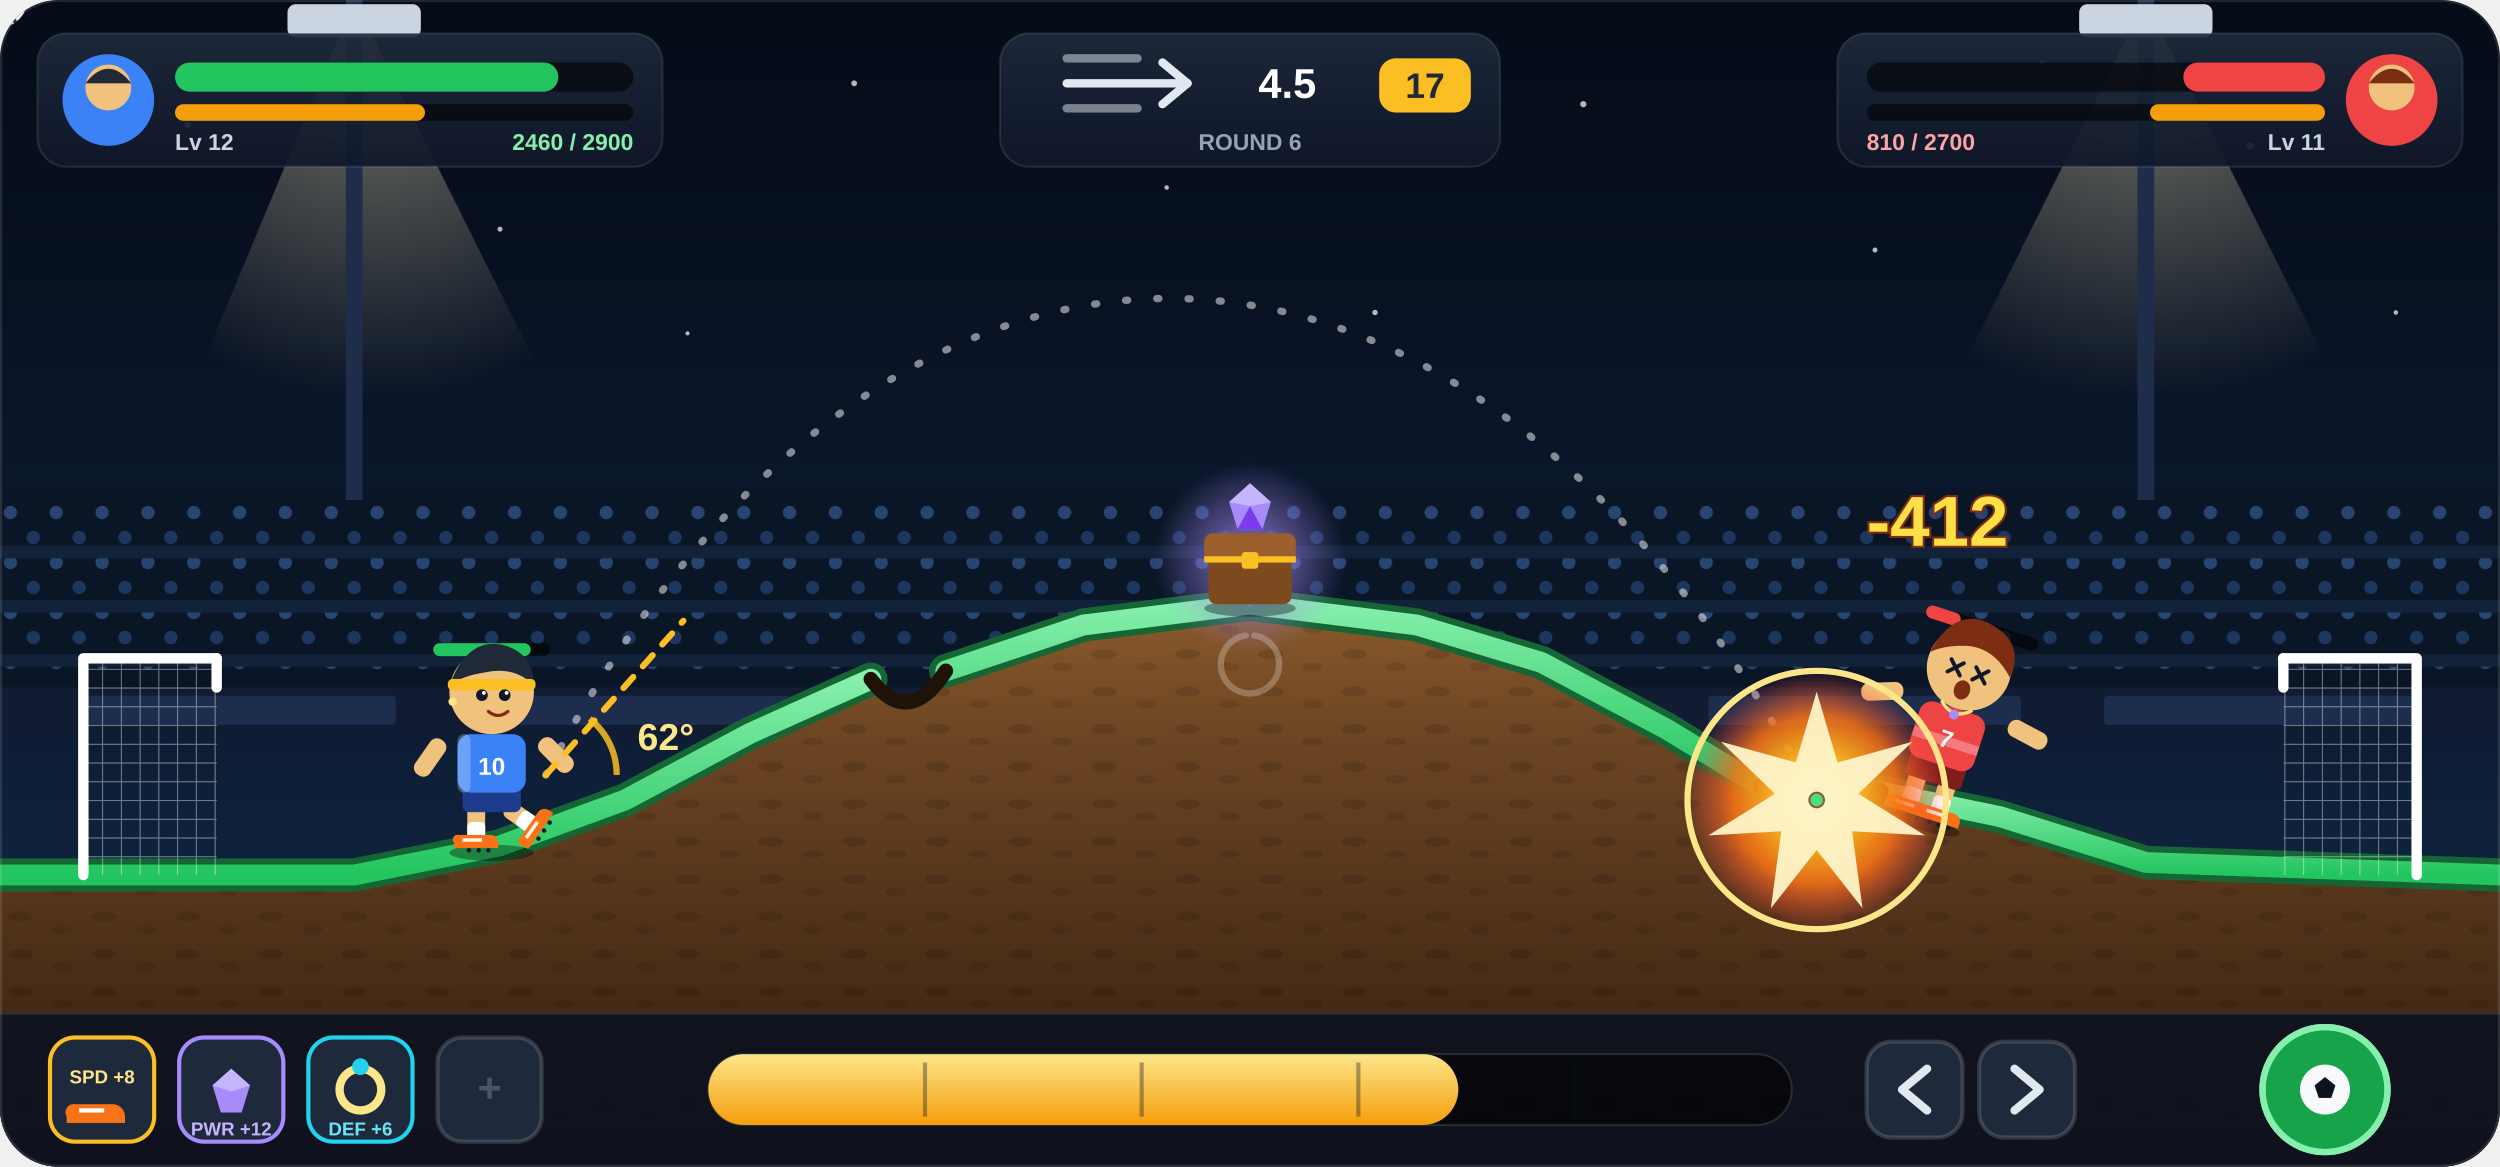
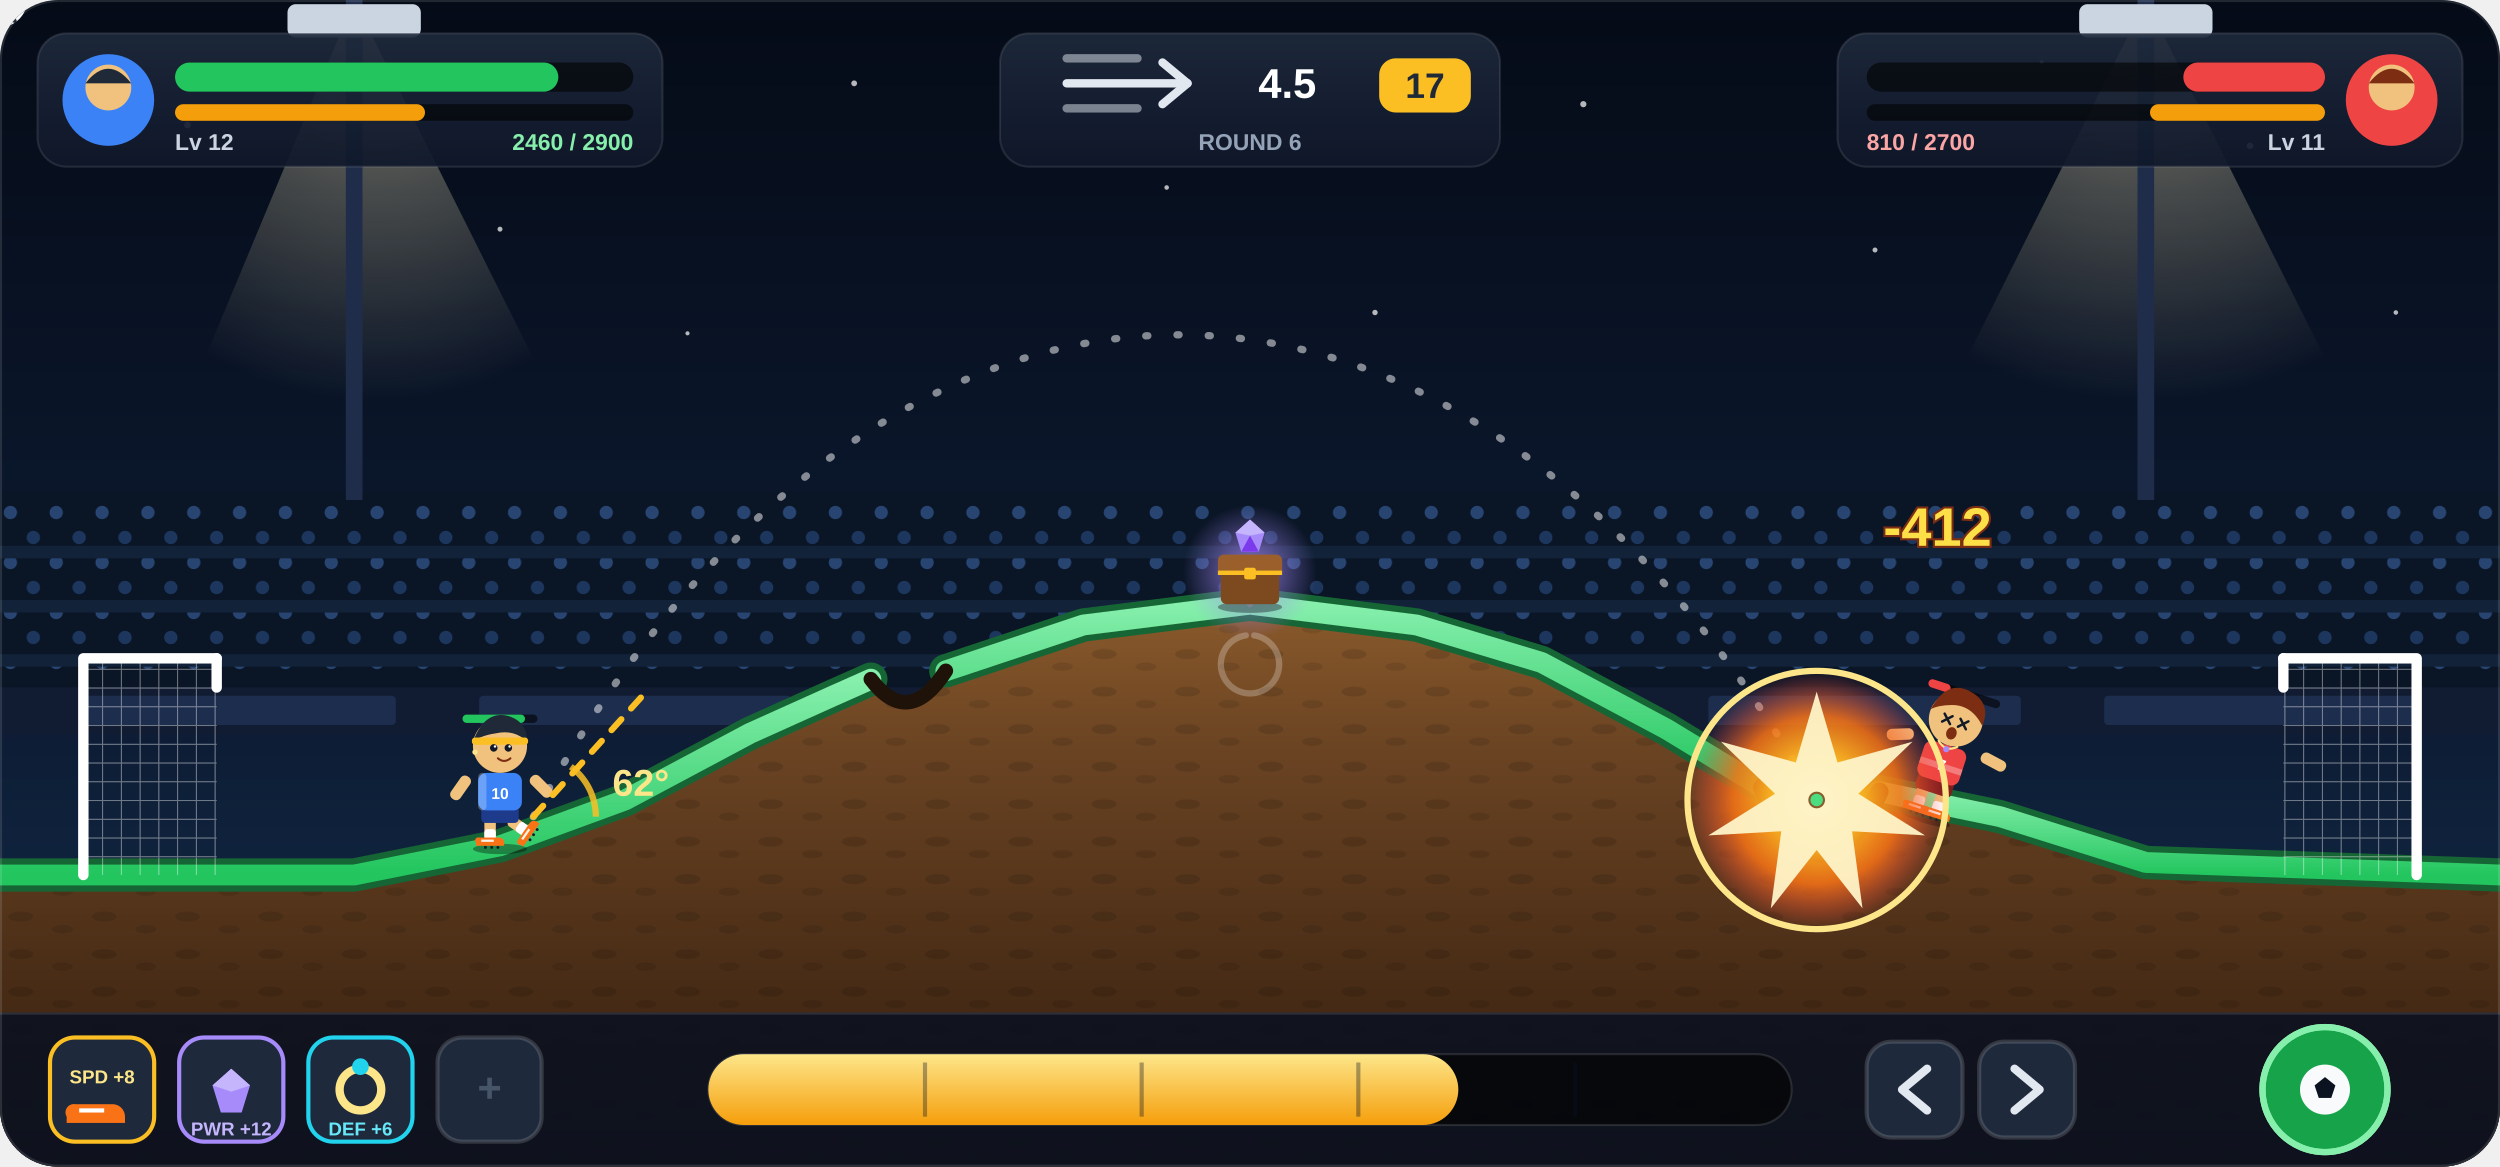
<svg xmlns="http://www.w3.org/2000/svg" xmlns:xlink="http://www.w3.org/1999/xlink" viewBox="0 0 1200 560" width="1200" height="560" role="img" aria-label="FootWars gameplay scene">
  <defs>
    <linearGradient id="sky" x1="0" y1="0" x2="0" y2="1">
      <stop offset="0" stop-color="#050b17" />
      <stop offset="0.6" stop-color="#0d1b33" />
      <stop offset="1" stop-color="#14304f" />
    </linearGradient>
    <linearGradient id="dirt" x1="0" y1="0" x2="0" y2="1">
      <stop offset="0" stop-color="#8a5a2b" />
      <stop offset="0.25" stop-color="#6b4423" />
      <stop offset="1" stop-color="#2e1a0c" />
    </linearGradient>
    <linearGradient id="grassG" x1="0" y1="0" x2="0" y2="1">
      <stop offset="0" stop-color="#86efac" />
      <stop offset="1" stop-color="#22c55e" />
    </linearGradient>
    <radialGradient id="glow" cx="0.5" cy="0" r="0.8">
      <stop offset="0" stop-color="#fef3c7" stop-opacity="0.5" />
      <stop offset="1" stop-color="#fef3c7" stop-opacity="0" />
    </radialGradient>
    <radialGradient id="boom" cx="0.5" cy="0.5" r="0.5">
      <stop offset="0" stop-color="#fffbeb" />
      <stop offset="0.3" stop-color="#fbbf24" />
      <stop offset="0.65" stop-color="#f97316" stop-opacity="0.85" />
      <stop offset="1" stop-color="#ef4444" stop-opacity="0" />
    </radialGradient>
    <radialGradient id="gemGlow" cx="0.5" cy="0.5" r="0.5">
      <stop offset="0" stop-color="#a78bfa" stop-opacity="0.8" />
      <stop offset="1" stop-color="#a78bfa" stop-opacity="0" />
    </radialGradient>
    <linearGradient id="panel" x1="0" y1="0" x2="0" y2="1">
      <stop offset="0" stop-color="#1e293b" stop-opacity="0.92" />
      <stop offset="1" stop-color="#0f172a" stop-opacity="0.92" />
    </linearGradient>
    <linearGradient id="gold" x1="0" y1="0" x2="0" y2="1">
      <stop offset="0" stop-color="#fde68a" />
      <stop offset="1" stop-color="#f59e0b" />
    </linearGradient>
    <pattern id="net" width="9" height="9" patternUnits="userSpaceOnUse">
      <path d="M0 0H9M0 0V9" stroke="#ffffff" stroke-opacity="0.4" stroke-width="1" />
    </pattern>
    <pattern id="crowd" width="22" height="24" patternUnits="userSpaceOnUse">
      <circle cx="5" cy="6" r="3.2" fill="#2b4a7a" />
      <circle cx="16" cy="18" r="3.2" fill="#1f3a63" />
    </pattern>
    <pattern id="dirtTex" width="40" height="18" patternUnits="userSpaceOnUse">
      <ellipse cx="10" cy="8" rx="6" ry="2.4" fill="#000" fill-opacity="0.12" />
      <ellipse cx="30" cy="14" rx="5" ry="2" fill="#000" fill-opacity="0.1" />
    </pattern>
    <clipPath id="frame">
      <rect width="1200" height="560" rx="28" />
    </clipPath>
-     <path id="arc" d="M262 372 C 420 70, 700 60, 872 384" fill="none" />
+     <path id="arc" d="M256 392 C 420 90, 700 80, 872 384" fill="none" />
    <g id="chibi-body">
      <ellipse cx="0" cy="3" rx="26" ry="5" fill="#000" fill-opacity="0.35" />
      <rect x="-15" y="-26" width="11" height="22" rx="4" fill="#f1c27d" />
      <rect x="4" y="-26" width="11" height="22" rx="4" fill="#f1c27d" />
      <rect x="-15" y="-16" width="11" height="10" rx="3" fill="#ffffff" />
      <rect x="4" y="-16" width="11" height="10" rx="3" fill="#ffffff" />
      <g>
        <path d="M-20 -8 h19 a5 5 0 0 1 5 5 v3 h-27 v-3 a3 3 0 0 1 3 -5z" fill="#f97316" />
        <rect x="-18" y="-6" width="12" height="2.2" fill="#ffffff" fill-opacity="0.9" />
        <circle cx="-14" cy="1.5" r="1.4" fill="#111827" />
        <circle cx="-8" cy="1.5" r="1.4" fill="#111827" />
        <circle cx="-2" cy="1.5" r="1.4" fill="#111827" />
      </g>
      <g>
        <path d="M0 -8 h19 a5 5 0 0 1 5 5 v3 h-27 v-3 a3 3 0 0 1 3 -5z" fill="#f97316" />
        <rect x="2" y="-6" width="12" height="2.2" fill="#ffffff" fill-opacity="0.9" />
        <circle cx="6" cy="1.5" r="1.4" fill="#111827" />
        <circle cx="12" cy="1.5" r="1.4" fill="#111827" />
        <circle cx="18" cy="1.5" r="1.4" fill="#111827" />
      </g>
    </g>
  </defs>
  <g clip-path="url(#frame)">
    <rect width="1200" height="560" fill="url(#sky)" />
    <g fill="#ffffff" opacity="0.7">
      <circle cx="90" cy="60" r="1.6" />
      <circle cx="240" cy="110" r="1.2" />
      <circle cx="410" cy="40" r="1.4" />
      <circle cx="560" cy="90" r="1.1" />
      <circle cx="760" cy="50" r="1.5" />
      <circle cx="900" cy="120" r="1.2" />
      <circle cx="1080" cy="70" r="1.6" />
      <circle cx="1150" cy="150" r="1.1" />
      <circle cx="330" cy="160" r="1" />
      <circle cx="660" cy="150" r="1.3" />
      <circle cx="980" cy="30" r="1" />
    </g>
    <path d="M0 236 L1200 236 L1200 330 L0 330 Z" fill="#0a1526" />
    <rect x="0" y="240" width="1200" height="86" fill="url(#crowd)" opacity="0.9" />
    <g fill="#122238">
      <rect x="0" y="262" width="1200" height="6" />
      <rect x="0" y="288" width="1200" height="6" />
      <rect x="0" y="314" width="1200" height="6" />
    </g>
    <rect x="0" y="330" width="1200" height="22" fill="#111c33" />
    <g fill="#1d2d4d">
      <rect x="40" y="334" width="150" height="14" rx="2" />
      <rect x="230" y="334" width="150" height="14" rx="2" />
      <rect x="420" y="334" width="150" height="14" rx="2" />
      <rect x="630" y="334" width="150" height="14" rx="2" />
      <rect x="820" y="334" width="150" height="14" rx="2" />
      <rect x="1010" y="334" width="150" height="14" rx="2" />
    </g>
    <path d="M170 0 L70 240 L290 240 Z" fill="url(#glow)" />
    <path d="M1030 0 L910 240 L1150 240 Z" fill="url(#glow)" />
    <rect x="166" y="0" width="8" height="240" fill="#1f2d4a" />
    <rect x="1026" y="0" width="8" height="240" fill="#1f2d4a" />
    <rect x="138" y="2" width="64" height="16" rx="4" fill="#cbd5e1" />
    <rect x="998" y="2" width="64" height="16" rx="4" fill="#cbd5e1" />
    <path id="ground" d="M0 420 L170 420 L240 406 L300 384 L360 352 L400 334 L418 326 Q 436 350 454 322 L520 300 L600 290 L680 300 L740 318 L800 350 L846 378 Q 874 440 902 380 L960 392 L1030 414 L1200 420 L1200 560 L0 560 Z" fill="url(#dirt)" />
    <path d="M0 420 L170 420 L240 406 L300 384 L360 352 L400 334 L418 326 Q 436 350 454 322 L520 300 L600 290 L680 300 L740 318 L800 350 L846 378 Q 874 440 902 380 L960 392 L1030 414 L1200 420 L1200 560 L0 560 Z" fill="url(#dirtTex)" />
    <g fill="none" stroke-linecap="round" stroke-linejoin="round">
      <path d="M0 420 L170 420 L240 406 L300 384 L360 352 L400 334 L418 326" stroke="#166534" stroke-width="16" />
      <path d="M454 322 L520 300 L600 290 L680 300 L740 318 L800 350 L846 378" stroke="#166534" stroke-width="16" />
      <path d="M902 380 L960 392 L1030 414 L1200 420" stroke="#166534" stroke-width="16" />
      <path d="M0 420 L170 420 L240 406 L300 384 L360 352 L400 334 L418 326" stroke="url(#grassG)" stroke-width="10" />
      <path d="M454 322 L520 300 L600 290 L680 300 L740 318 L800 350 L846 378" stroke="url(#grassG)" stroke-width="10" />
      <path d="M902 380 L960 392 L1030 414 L1200 420" stroke="url(#grassG)" stroke-width="10" />
      <path d="M418 326 Q 436 350 454 322" stroke="#1f1208" stroke-width="7" />
      <path d="M846 378 Q 874 440 902 380" stroke="#1f1208" stroke-width="9" />
    </g>
    <g stroke="#ffffff" stroke-opacity="0.5" stroke-width="3" stroke-linecap="round">
      <path d="M600 290 V 282" />
      <path d="M598 305 a 14 14 0 1 0 4 0" fill="none" stroke-opacity="0.25" />
    </g>
    <g transform="translate(40 420)">
      <rect x="0" y="-104" width="64" height="104" fill="url(#net)" />
      <path d="M0 0 V-104 H64" fill="none" stroke="#ffffff" stroke-width="5" stroke-linecap="round" stroke-linejoin="round" />
      <path d="M64 -104 V-90" stroke="#ffffff" stroke-width="5" stroke-linecap="round" />
    </g>
    <g transform="translate(1160 420) scale(-1 1)">
      <rect x="0" y="-104" width="64" height="104" fill="url(#net)" />
      <path d="M0 0 V-104 H64" fill="none" stroke="#ffffff" stroke-width="5" stroke-linecap="round" stroke-linejoin="round" />
      <path d="M64 -104 V-90" stroke="#ffffff" stroke-width="5" stroke-linecap="round" />
    </g>
-     <g transform="translate(600 290)">
+     <g transform="translate(600 290) scale(0.7)">
      <circle cx="0" cy="-22" r="46" fill="url(#gemGlow)">
        <animate attributeName="r" values="40;52;40" dur="2.2s" repeatCount="indefinite" />
      </circle>
      <ellipse cx="0" cy="2" rx="22" ry="4" fill="#000" fill-opacity="0.35" />
      <rect x="-20" y="-24" width="40" height="24" rx="4" fill="#7c4a1e" />
      <rect x="-22" y="-34" width="44" height="14" rx="4" fill="#9a5f2a" />
      <rect x="-22" y="-23" width="44" height="3" fill="#fbbf24" />
      <rect x="-4" y="-25" width="8" height="8" rx="1.5" fill="#fbbf24" />
      <g transform="translate(0 -46)">
        <polygon points="0,-12 10,-3 6,10 -6,10 -10,-3" fill="#a78bfa" />
        <polygon points="0,-12 10,-3 0,-1 -10,-3" fill="#c4b5fd" />
        <polygon points="-6,10 0,-1 6,10" fill="#7c3aed" />
        <animateTransform attributeName="transform" type="translate" values="0 -46;0 -54;0 -46" dur="2.2s" repeatCount="indefinite" />
      </g>
    </g>
    <use href="#arc" stroke="#ffffff" stroke-opacity="0.5" stroke-width="3.5" stroke-dasharray="1 14" stroke-linecap="round" />
-     <g transform="translate(236 407) scale(0.78)">
+     <g transform="translate(240 406) scale(0.5)">
      <g transform="translate(0 -126)">
        <rect x="-36" y="0" width="72" height="8" rx="4" fill="#000" fill-opacity="0.6" />
        <rect x="-36" y="0" width="60" height="8" rx="4" fill="#22c55e" />
      </g>
      <ellipse cx="0" cy="3" rx="26" ry="5" fill="#000" fill-opacity="0.35" />
      <rect x="-15" y="-26" width="11" height="22" rx="4" fill="#f1c27d" />
      <rect x="-15" y="-16" width="11" height="10" rx="3" fill="#ffffff" />
      <g>
        <path d="M-20 -8 h19 a5 5 0 0 1 5 5 v3 h-27 v-3 a3 3 0 0 1 3 -5z" fill="#f97316" />
        <rect x="-18" y="-6" width="12" height="2.2" fill="#ffffff" fill-opacity="0.9" />
        <circle cx="-14" cy="1.5" r="1.4" fill="#111827" />
        <circle cx="-8" cy="1.5" r="1.4" fill="#111827" />
        <circle cx="-2" cy="1.5" r="1.4" fill="#111827" />
      </g>
      <g transform="translate(8 -24) rotate(-55)">
        <rect x="-4" y="0" width="11" height="22" rx="4" fill="#f1c27d" />
        <rect x="-4" y="10" width="11" height="10" rx="3" fill="#ffffff" />
        <path d="M-9 18 h19 a5 5 0 0 1 5 5 v3 h-27 v-3 a3 3 0 0 1 3 -5z" fill="#f97316" />
        <rect x="-7" y="20" width="12" height="2.2" fill="#ffffff" fill-opacity="0.9" />
        <circle cx="-3" cy="27.5" r="1.4" fill="#111827" />
        <circle cx="3" cy="27.5" r="1.4" fill="#111827" />
        <circle cx="9" cy="27.5" r="1.4" fill="#111827" />
      </g>
      <rect x="-18" y="-38" width="36" height="16" rx="4" fill="#1e3a8a" />
      <rect x="-21" y="-70" width="42" height="36" rx="8" fill="#3b82f6" />
      <rect x="-21" y="-70" width="8" height="36" rx="4" fill="#ffffff" fill-opacity="0.25" />
      <text x="0" y="-45" text-anchor="middle" font-family="Arial Black, Arial, sans-serif" font-weight="900" font-size="15" fill="#ffffff">10</text>
      <rect x="-36" y="-66" width="11" height="26" rx="5" fill="#f1c27d" transform="rotate(35 -30 -66)" />
      <rect x="25" y="-66" width="11" height="26" rx="5" fill="#f1c27d" transform="rotate(-45 30 -66)" />
      <circle cx="0" cy="-96" r="26" fill="#f1c27d" />
      <path d="M-26 -100 Q -14 -132 10 -124 Q 26 -118 26 -100 Q 14 -112 -4 -108 Q -18 -106 -26 -100 Z" fill="#1f2937" />
      <rect x="-27" y="-104" width="54" height="7" rx="3" fill="#fbbf24" />
      <circle cx="8" cy="-94" r="3.6" fill="#111827" />
      <circle cx="-6" cy="-94" r="3.6" fill="#111827" />
      <circle cx="9.2" cy="-95.4" r="1.2" fill="#ffffff" />
      <circle cx="-4.8" cy="-95.4" r="1.2" fill="#ffffff" />
      <path d="M-2 -84 q 6 5 12 0" stroke="#7c2d12" stroke-width="2" fill="none" stroke-linecap="round" />
      <circle cx="-24" cy="-90" r="2.6" fill="#fde68a" />
    </g>
-     <g transform="translate(262 372)">
-       <path d="M0 0 L66 -74" stroke="#fbbf24" stroke-width="3" stroke-dasharray="7 7" stroke-linecap="round" />
-       <path d="M34 0 A34 34 0 0 0 21 -27" fill="none" stroke="#fbbf24" stroke-width="3" opacity="0.85" />
-       <text x="44" y="-12" font-family="Arial Black, Arial, sans-serif" font-weight="900" font-size="18" fill="#fde68a">62°</text>
-     </g>
-     <g transform="translate(922 392) rotate(18) scale(0.78)">
+     <g transform="translate(256 392)">
+       <path d="M0 0 L56 -62" stroke="#fbbf24" stroke-width="3" stroke-dasharray="7 7" stroke-linecap="round" />
+       <path d="M30 0 A30 30 0 0 0 18 -24" fill="none" stroke="#fbbf24" stroke-width="3" opacity="0.85" />
+       <text x="38" y="-10" font-family="Arial Black, Arial, sans-serif" font-weight="900" font-size="18" fill="#fde68a">62°</text>
+     </g>
+     <g transform="translate(924 391) rotate(18) scale(0.5)">
      <g transform="translate(0 -126)">
        <rect x="-36" y="0" width="72" height="8" rx="4" fill="#000" fill-opacity="0.6" />
        <rect x="-36" y="0" width="22" height="8" rx="4" fill="#ef4444" />
      </g>
      <use href="#chibi-body" />
      <rect x="-18" y="-38" width="36" height="16" rx="4" fill="#7f1d1d" />
      <rect x="-21" y="-70" width="42" height="36" rx="8" fill="#ef4444" />
      <rect x="-21" y="-52" width="42" height="6" fill="#ffffff" fill-opacity="0.3" />
      <text x="0" y="-45" text-anchor="middle" font-family="Arial Black, Arial, sans-serif" font-weight="900" font-size="15" fill="#ffffff">7</text>
      <rect x="-40" y="-70" width="11" height="26" rx="5" fill="#f1c27d" transform="rotate(70 -34 -70)" />
      <rect x="29" y="-70" width="11" height="26" rx="5" fill="#f1c27d" transform="rotate(-80 34 -70)" />
      <circle cx="0" cy="-96" r="26" fill="#f1c27d" />
      <path d="M-26 -98 Q -20 -130 4 -126 Q 28 -122 26 -98 Q 10 -114 -8 -108 Q -20 -104 -26 -98 Z" fill="#7c2d12" />
      <path d="M-12 -98 l 8 8 M-4 -98 l -8 8 M4 -98 l 8 8 M12 -98 l -8 8" stroke="#111827" stroke-width="2.4" stroke-linecap="round" />
      <ellipse cx="0" cy="-82" rx="5" ry="6" fill="#7c2d12" />
      <path d="M-10 -72 q 10 10 20 0" stroke="#fde68a" stroke-width="2" fill="none" />
      <circle cx="0" cy="-66" r="3" fill="#a78bfa" />
    </g>
    <g transform="translate(930 262)">
-       <text x="0" y="0" text-anchor="middle" font-family="Arial Black, Arial, sans-serif" font-weight="900" font-size="34" fill="#fde047" stroke="#7c2d12" stroke-width="2" paint-order="stroke">-412</text>
-       <animateTransform attributeName="transform" type="translate" values="930 270;930 232" dur="1.6s" repeatCount="indefinite" />
+       <text x="0" y="0" text-anchor="middle" font-family="Arial Black, Arial, sans-serif" font-weight="900" font-size="26" fill="#fde047" stroke="#7c2d12" stroke-width="2" paint-order="stroke">-412</text>
+       <animateTransform attributeName="transform" type="translate" values="930 300;930 262" dur="1.6s" repeatCount="indefinite" />
      <animate attributeName="opacity" values="0;1;1;0" keyTimes="0;0.15;0.7;1" dur="1.6s" repeatCount="indefinite" />
    </g>
    <g transform="translate(872 384)">
      <circle r="62" fill="url(#boom)">
        <animate attributeName="r" values="40;72;40" dur="1.6s" repeatCount="indefinite" />
      </circle>
      <circle r="62" fill="none" stroke="#fde68a" stroke-width="3">
        <animate attributeName="r" values="20;90" dur="1.6s" repeatCount="indefinite" />
        <animate attributeName="opacity" values="0.9;0" dur="1.6s" repeatCount="indefinite" />
      </circle>
      <path d="M0 -52 L10 -18 L46 -28 L20 -3 L52 17 L17 15 L22 52 L0 24 L-22 52 L-17 15 L-52 17 L-20 -3 L-46 -28 L-10 -18 Z" fill="#fef3c7" opacity="0.95">
        <animateTransform attributeName="transform" type="rotate" from="0" to="360" dur="8s" repeatCount="indefinite" />
      </path>
      <g fill="#8a5a2b">
        <circle r="4">
          <animateTransform attributeName="transform" type="translate" values="0 0;-60 -80" dur="1.6s" repeatCount="indefinite" />
          <animate attributeName="opacity" values="1;0" dur="1.6s" repeatCount="indefinite" />
        </circle>
        <circle r="3">
          <animateTransform attributeName="transform" type="translate" values="0 0;40 -95" dur="1.6s" repeatCount="indefinite" />
          <animate attributeName="opacity" values="1;0" dur="1.6s" repeatCount="indefinite" />
        </circle>
        <circle r="3.5">
          <animateTransform attributeName="transform" type="translate" values="0 0;80 -50" dur="1.6s" repeatCount="indefinite" />
          <animate attributeName="opacity" values="1;0" dur="1.6s" repeatCount="indefinite" />
        </circle>
        <circle r="2.5">
          <animateTransform attributeName="transform" type="translate" values="0 0;-30 -110" dur="1.6s" repeatCount="indefinite" />
          <animate attributeName="opacity" values="1;0" dur="1.6s" repeatCount="indefinite" />
        </circle>
        <circle r="3" fill="#4ade80">
          <animateTransform attributeName="transform" type="translate" values="0 0;-90 -40" dur="1.6s" repeatCount="indefinite" />
          <animate attributeName="opacity" values="1;0" dur="1.6s" repeatCount="indefinite" />
        </circle>
      </g>
    </g>
    <g>
      <g>
        <circle r="13" fill="#f8fafc" />
        <polygon points="0,-7 6,-2 4,5 -4,5 -6,-2" fill="#0b1220" />
        <path d="M0 -7 L0 -12 M6 -2 L11 -4 M4 5 L7 10 M-4 5 L-7 10 M-6 -2 L-11 -4" stroke="#0b1220" stroke-width="2" stroke-linecap="round" fill="none" />
        <animateTransform attributeName="transform" type="rotate" from="0" to="720" dur="2.2s" repeatCount="indefinite" />
      </g>
      <animateMotion dur="2.2s" repeatCount="indefinite" calcMode="linear">
        <mpath xlink:href="#arc" />
      </animateMotion>
    </g>
    <g transform="translate(18 16)">
      <rect width="300" height="64" rx="14" fill="url(#panel)" stroke="#ffffff" stroke-opacity="0.1" />
      <circle cx="34" cy="32" r="22" fill="#3b82f6" />
      <circle cx="34" cy="26" r="11" fill="#f1c27d" />
      <path d="M23 24 q 11 -14 22 0" fill="#1f2937" />
      <rect x="66" y="14" width="220" height="14" rx="7" fill="#000" fill-opacity="0.6" />
      <rect x="66" y="14" width="184" height="14" rx="7" fill="#22c55e" />
      <rect x="66" y="34" width="220" height="8" rx="4" fill="#000" fill-opacity="0.6" />
      <rect x="66" y="34" width="120" height="8" rx="4" fill="#f59e0b" />
      <text x="66" y="56" font-family="Arial, sans-serif" font-weight="700" font-size="11" fill="#cbd5e1">Lv 12</text>
      <text x="286" y="56" text-anchor="end" font-family="Arial, sans-serif" font-weight="700" font-size="11" fill="#86efac">2460 / 2900</text>
    </g>
    <g transform="translate(882 16)">
      <rect width="300" height="64" rx="14" fill="url(#panel)" stroke="#ffffff" stroke-opacity="0.1" />
      <circle cx="266" cy="32" r="22" fill="#ef4444" />
      <circle cx="266" cy="26" r="11" fill="#f1c27d" />
      <path d="M255 24 q 11 -14 22 0" fill="#7c2d12" />
      <rect x="14" y="14" width="220" height="14" rx="7" fill="#000" fill-opacity="0.6" />
      <rect x="166" y="14" width="68" height="14" rx="7" fill="#ef4444" />
      <rect x="14" y="34" width="220" height="8" rx="4" fill="#000" fill-opacity="0.6" />
      <rect x="150" y="34" width="84" height="8" rx="4" fill="#f59e0b" />
      <text x="234" y="56" text-anchor="end" font-family="Arial, sans-serif" font-weight="700" font-size="11" fill="#cbd5e1">Lv 11</text>
      <text x="14" y="56" font-family="Arial, sans-serif" font-weight="700" font-size="11" fill="#fca5a5">810 / 2700</text>
    </g>
    <g transform="translate(600 16)">
      <rect x="-120" y="0" width="240" height="64" rx="14" fill="url(#panel)" stroke="#ffffff" stroke-opacity="0.1" />
      <g transform="translate(-48 24)" fill="none" stroke="#e2e8f0" stroke-width="4" stroke-linecap="round" stroke-linejoin="round">
        <path d="M-40 0 H18" />
        <path d="M6 -10 L18 0 L6 10" />
        <path d="M-40 -12 H-6" opacity="0.5" />
        <path d="M-40 12 H-6" opacity="0.5" />
      </g>
      <text x="4" y="31" font-family="Arial Black, Arial, sans-serif" font-weight="900" font-size="20" fill="#ffffff">4.5</text>
      <rect x="62" y="12" width="44" height="26" rx="8" fill="#fbbf24" />
      <text x="84" y="31" text-anchor="middle" font-family="Arial Black, Arial, sans-serif" font-weight="900" font-size="17" fill="#1f2937">17</text>
      <text x="0" y="56" text-anchor="middle" font-family="Arial, sans-serif" font-weight="700" font-size="11" fill="#94a3b8">ROUND 6</text>
    </g>
    <g transform="translate(0 486)">
      <rect x="0" y="0" width="1200" height="74" fill="#0b1220" fill-opacity="0.88" />
      <rect x="0" y="0" width="1200" height="1" fill="#ffffff" fill-opacity="0.12" />
      <g transform="translate(24 12)">
        <g>
          <rect width="50" height="50" rx="12" fill="#1e293b" stroke="#fbbf24" stroke-width="2" />
          <path d="M12 32 h18 a6 6 0 0 1 6 6 v3 h-28 v-3 a4 4 0 0 1 4 -6z" fill="#f97316" />
          <rect x="14" y="34" width="12" height="2" fill="#fff" />
          <text x="25" y="22" text-anchor="middle" font-family="Arial, sans-serif" font-weight="700" font-size="9" fill="#fde68a">SPD +8</text>
        </g>
        <g transform="translate(62 0)">
          <rect width="50" height="50" rx="12" fill="#1e293b" stroke="#a78bfa" stroke-width="2" />
          <polygon points="25,15 34,23 30,36 20,36 16,23" fill="#a78bfa" />
          <polygon points="25,15 34,23 25,26 16,23" fill="#c4b5fd" />
          <text x="25" y="47" text-anchor="middle" font-family="Arial, sans-serif" font-weight="700" font-size="9" fill="#c4b5fd">PWR +12</text>
        </g>
        <g transform="translate(124 0)">
          <rect width="50" height="50" rx="12" fill="#1e293b" stroke="#22d3ee" stroke-width="2" />
          <circle cx="25" cy="25" r="10" fill="none" stroke="#fde68a" stroke-width="4" />
          <circle cx="25" cy="14" r="4" fill="#22d3ee" />
          <text x="25" y="47" text-anchor="middle" font-family="Arial, sans-serif" font-weight="700" font-size="9" fill="#67e8f9">DEF +6</text>
        </g>
        <g transform="translate(186 0)">
          <rect width="50" height="50" rx="12" fill="#1e293b" stroke="#ffffff" stroke-opacity="0.15" stroke-width="2" />
          <text x="25" y="31" text-anchor="middle" font-family="Arial, sans-serif" font-weight="700" font-size="20" fill="#475569">+</text>
        </g>
      </g>
      <g transform="translate(340 20)">
        <rect width="520" height="34" rx="17" fill="#000" fill-opacity="0.6" stroke="#ffffff" stroke-opacity="0.12" />
        <rect width="360" height="34" rx="17" fill="url(#gold)">
          <animate attributeName="width" values="40;470;40" dur="2.2s" repeatCount="indefinite" />
        </rect>
        <g stroke="#0b1220" stroke-opacity="0.35" stroke-width="2">
          <path d="M104 4 V30" />
          <path d="M208 4 V30" />
          <path d="M312 4 V30" />
          <path d="M416 4 V30" />
        </g>
      </g>
      <g transform="translate(896 14)" fill="#1e293b" stroke="#ffffff" stroke-opacity="0.15" stroke-width="2">
        <rect width="46" height="46" rx="12" />
        <rect x="54" width="46" height="46" rx="12" />
      </g>
      <g fill="none" stroke="#e2e8f0" stroke-width="4" stroke-linecap="round" stroke-linejoin="round">
        <path d="M925 27 L913 37 L925 47" />
        <path d="M967 27 L979 37 L967 47" />
      </g>
      <g transform="translate(1116 37)">
        <circle r="30" fill="#16a34a" stroke="#86efac" stroke-width="3" />
        <circle r="12" fill="#f8fafc" />
        <polygon points="0,-6 5,-2 3,4 -3,4 -5,-2" fill="#0b1220" />
        <circle r="30" fill="none" stroke="#86efac" stroke-width="3">
          <animate attributeName="r" values="30;40" dur="1.4s" repeatCount="indefinite" />
          <animate attributeName="opacity" values="0.8;0" dur="1.4s" repeatCount="indefinite" />
        </circle>
      </g>
    </g>
    <rect width="1200" height="560" rx="28" fill="none" stroke="#ffffff" stroke-opacity="0.12" stroke-width="2" />
  </g>
</svg>
